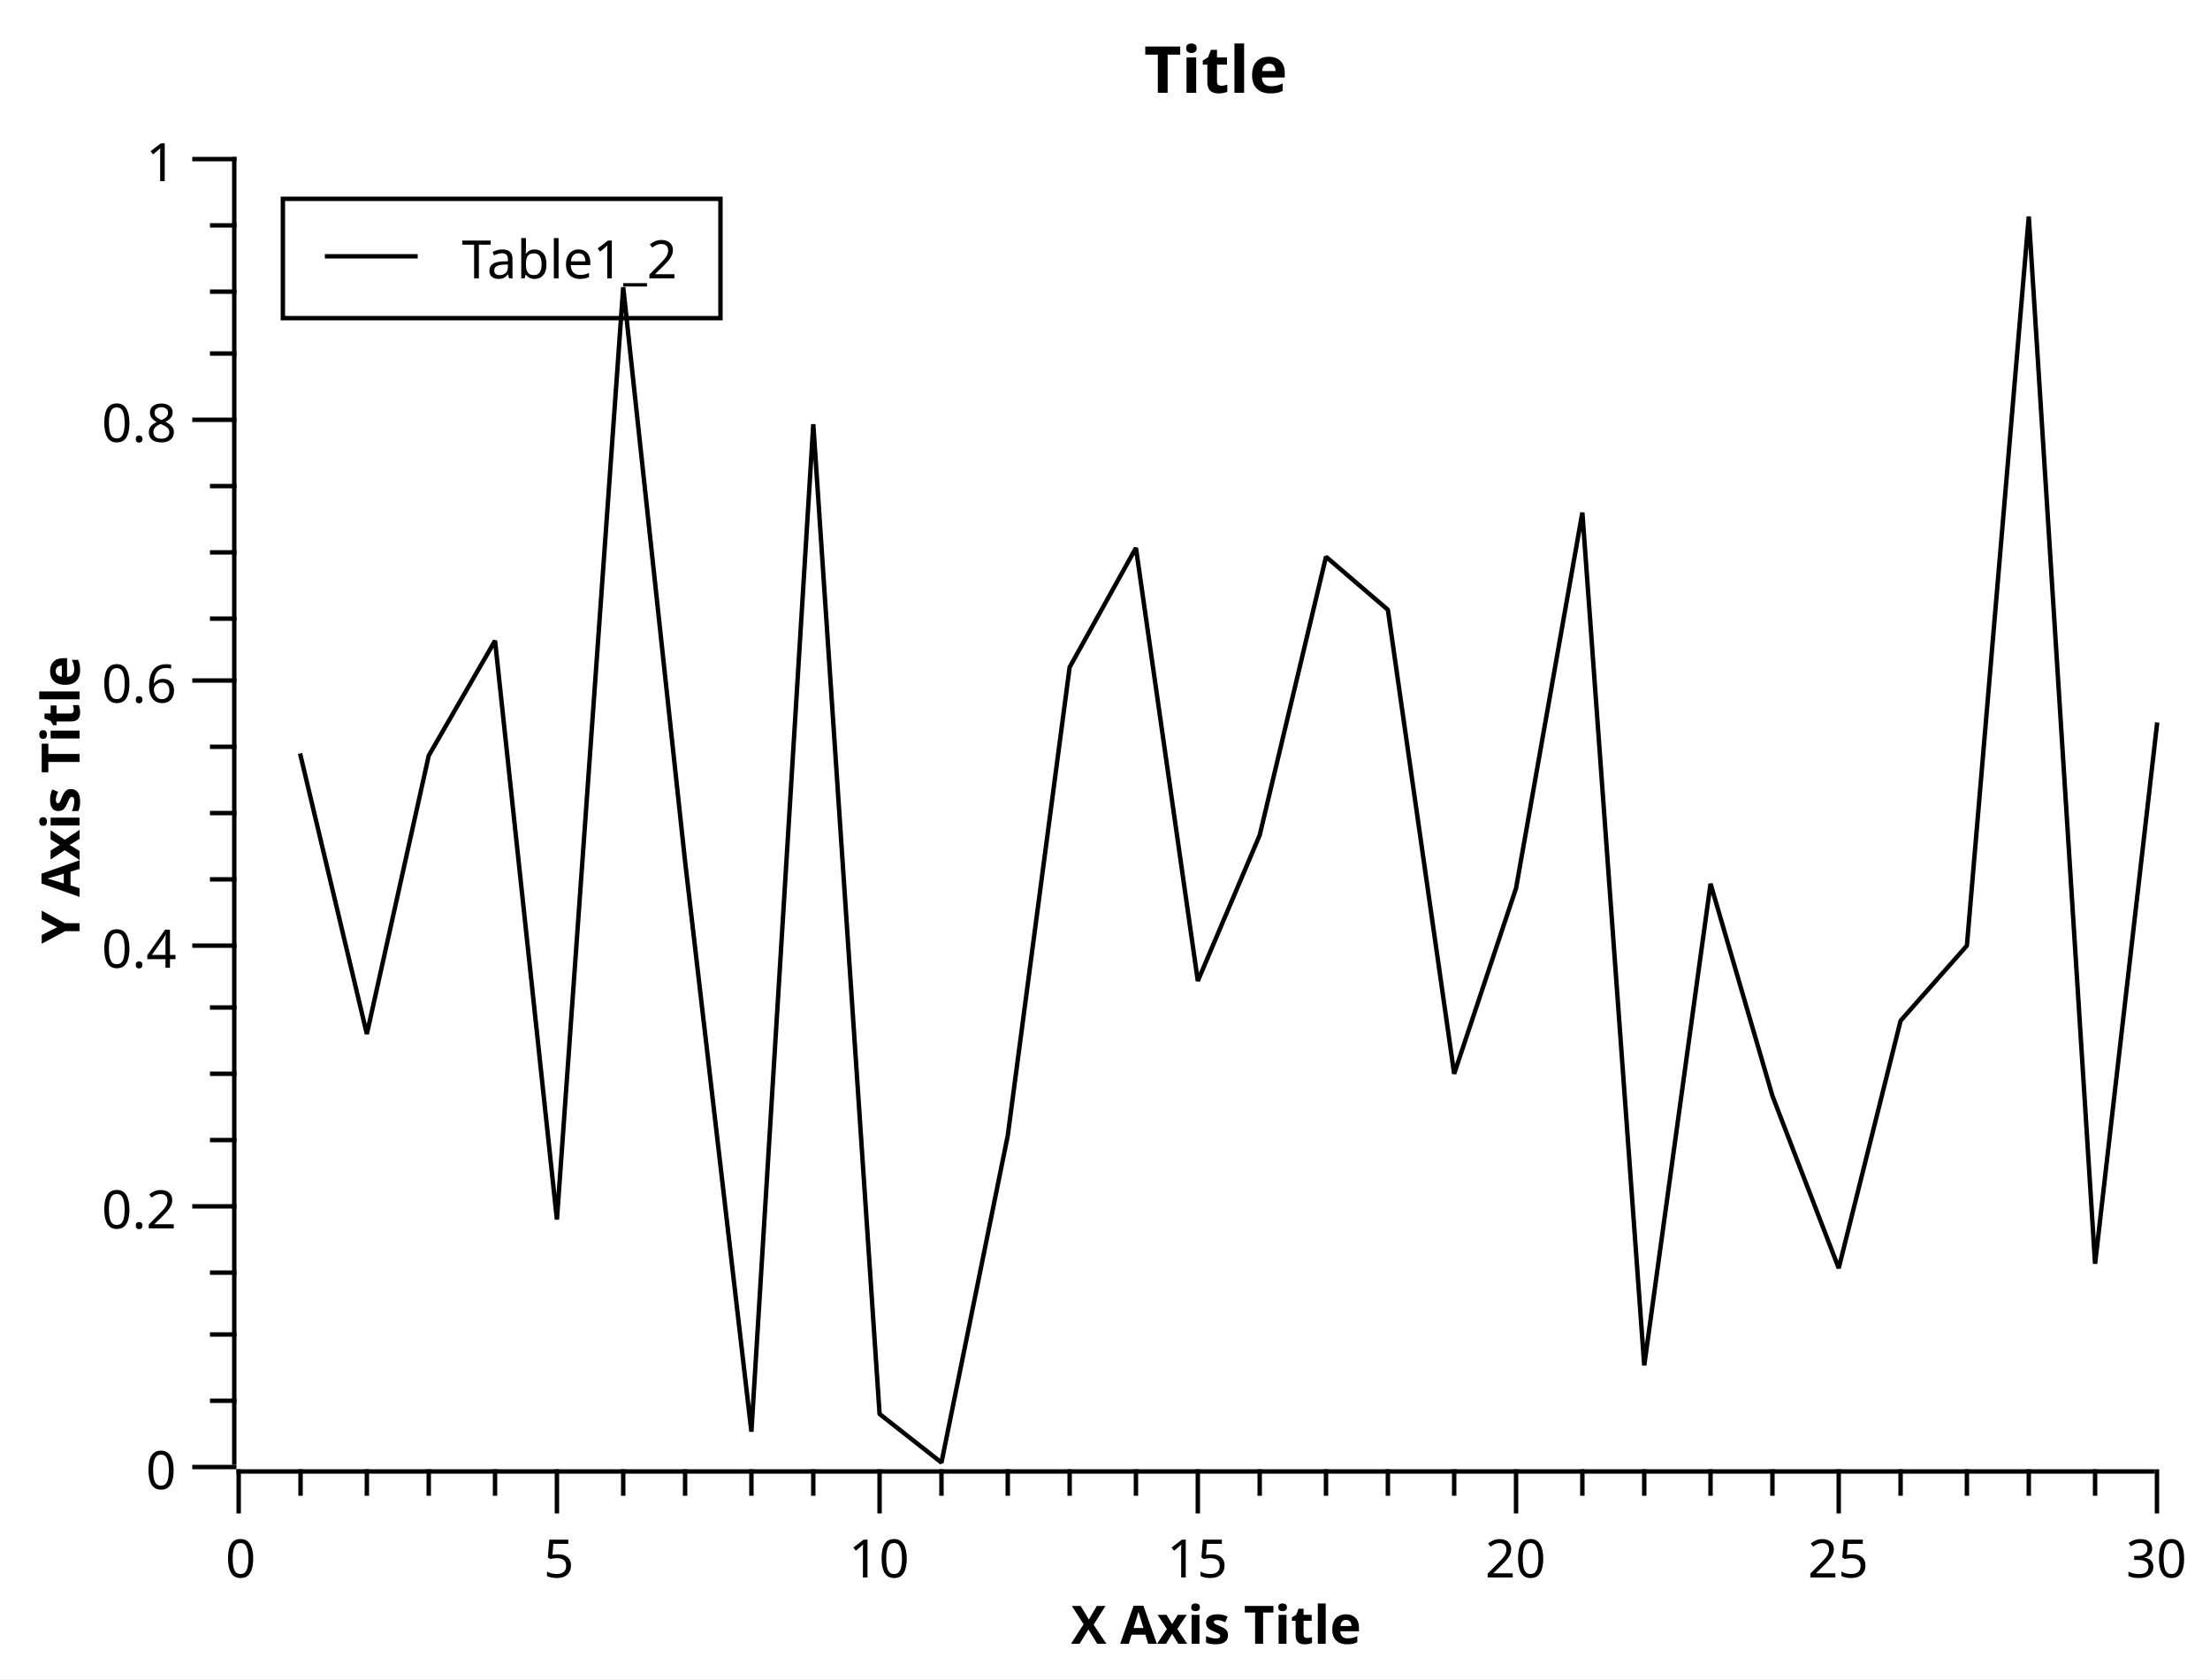
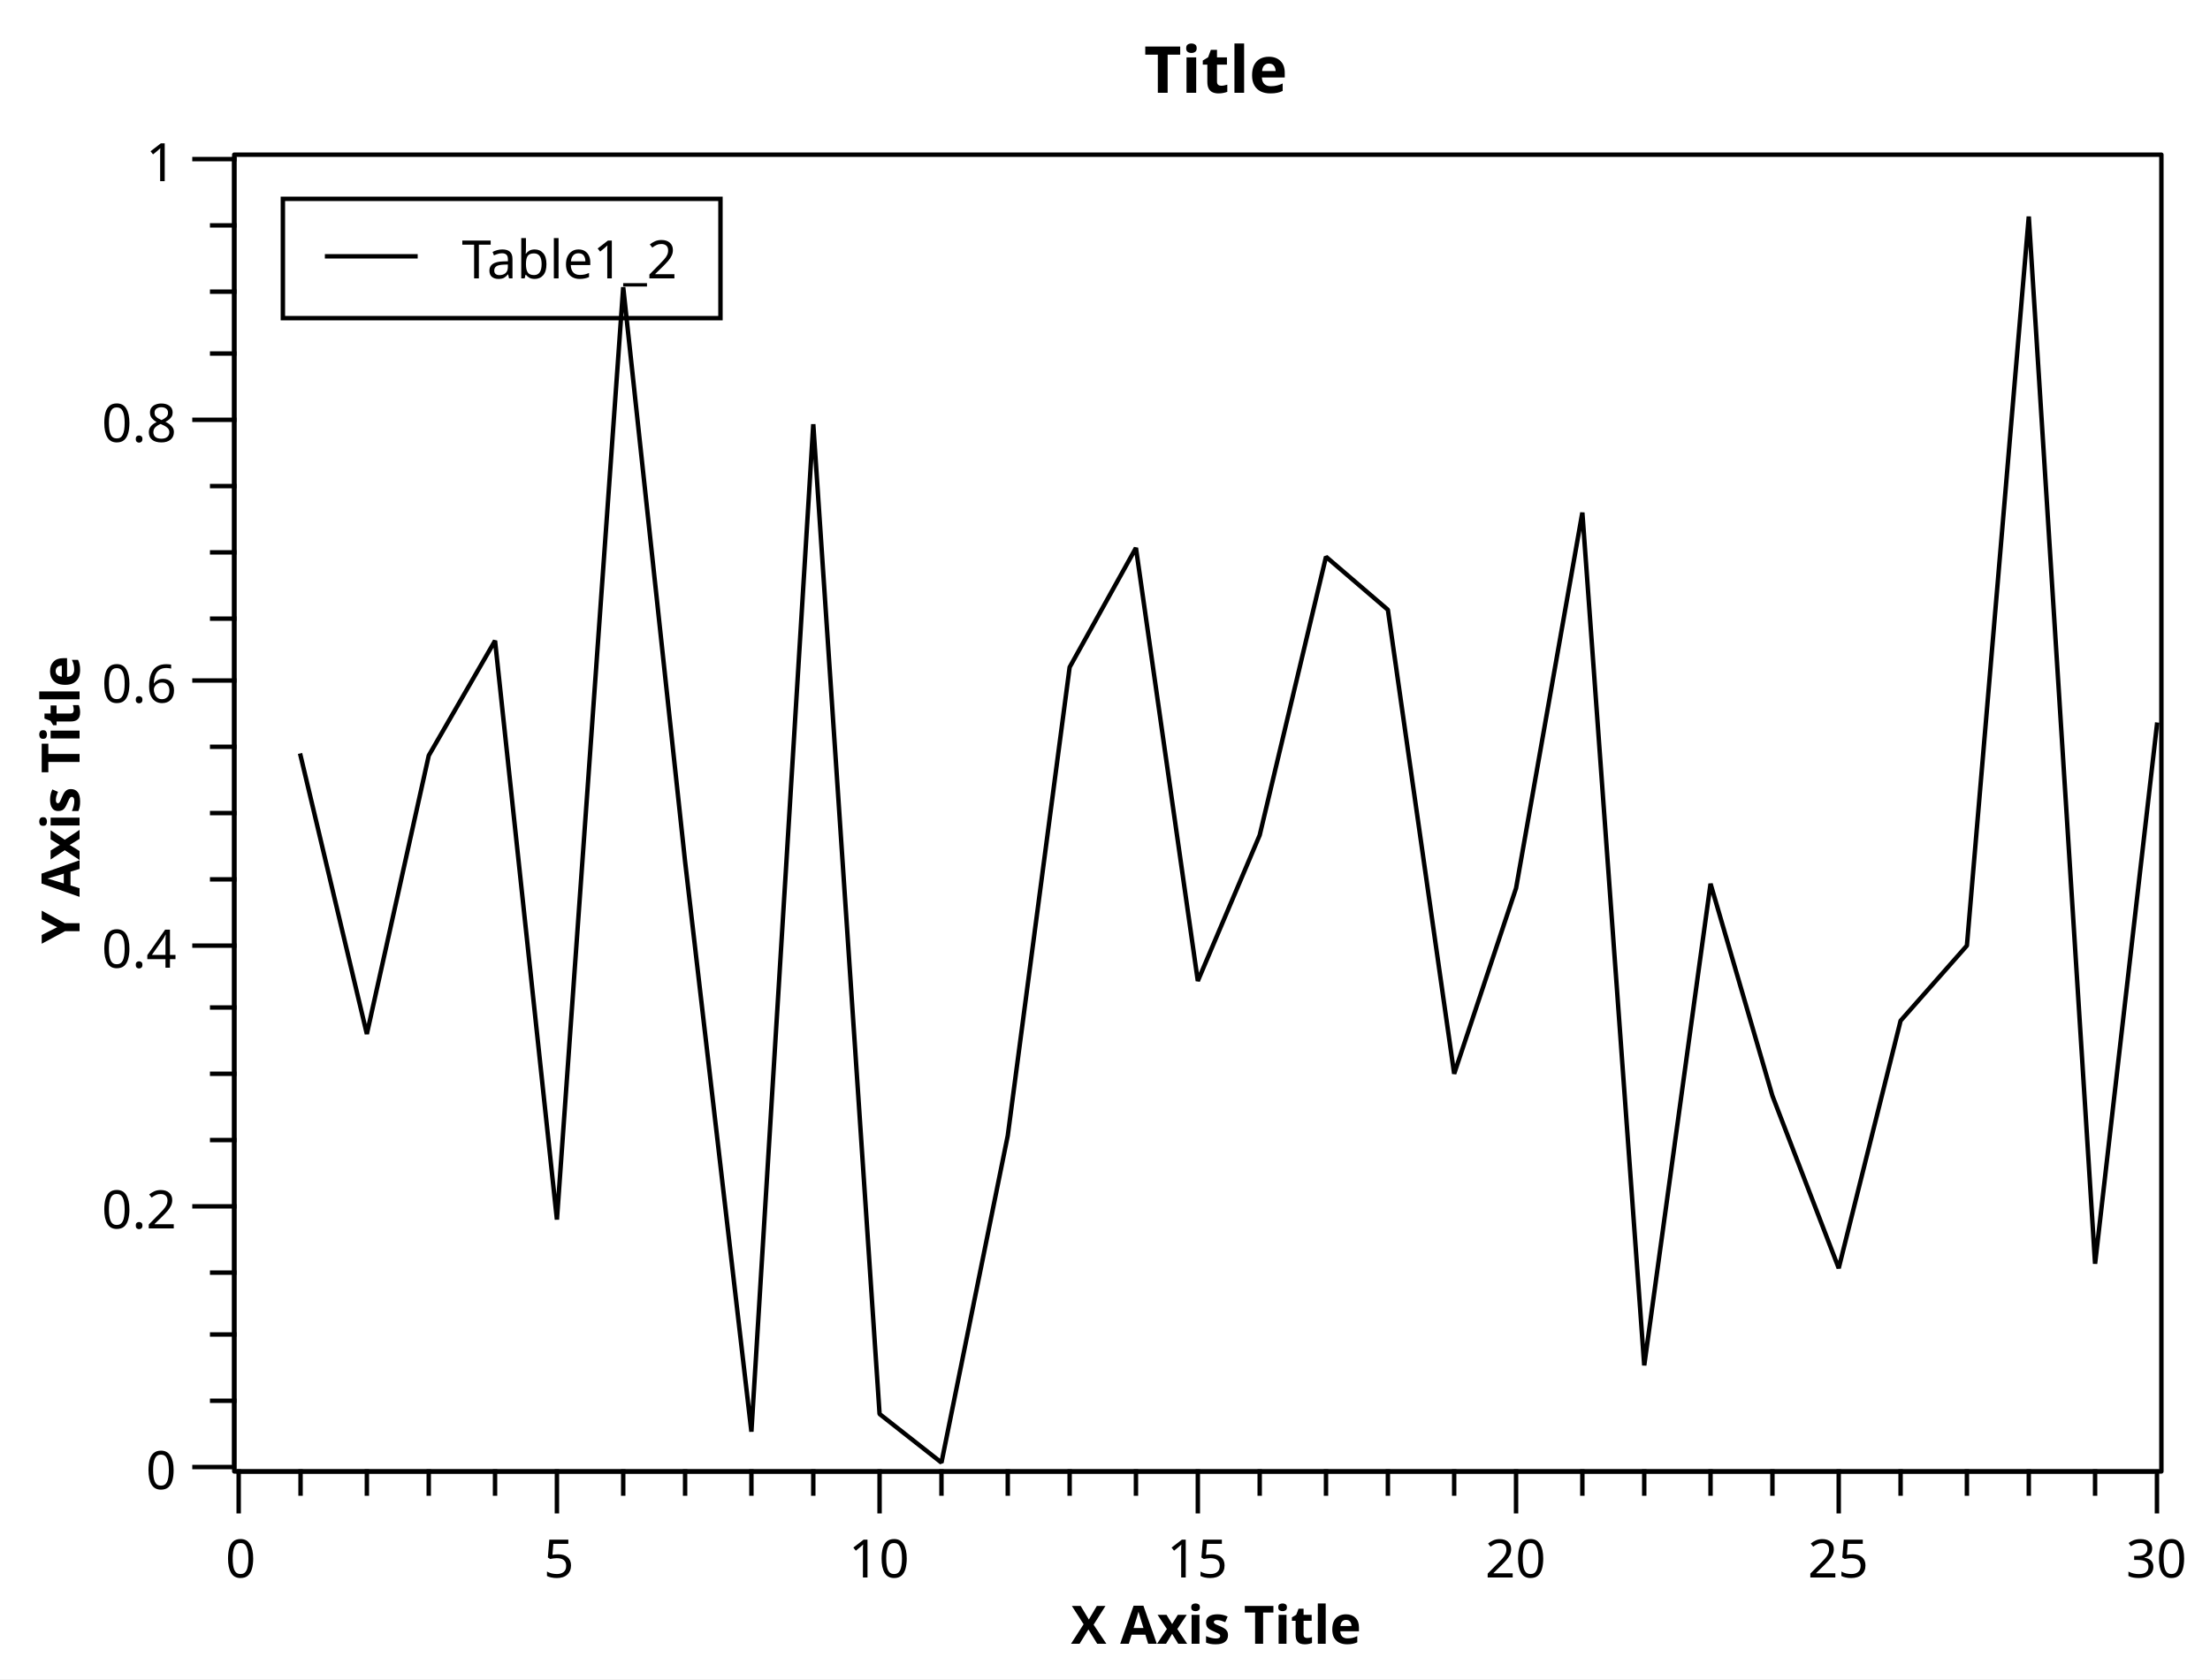
<svg xmlns="http://www.w3.org/2000/svg" width="132.292mm" height="100.542mm" viewBox="0 0 500 380" version="1.2" baseProfile="tiny">
  <defs>
</defs>
  <g fill="none" stroke="black" stroke-width="1" fill-rule="evenodd" stroke-linecap="square" stroke-linejoin="bevel">
    <g fill="#ffffff" fill-opacity="1" stroke="none" transform="matrix(1,0,0,1,0,0)" font-family="Sans Serif" font-size="12" font-weight="400" font-style="normal">
      <path vector-effect="non-scaling-stroke" fill-rule="evenodd" d="M0,0 L500,0 L500,380 L0,380 L0,0" />
    </g>
    <g fill="none" stroke="#000000" stroke-opacity="1" stroke-width="1" stroke-linecap="square" stroke-linejoin="bevel" transform="matrix(1,0,0,1,0,0)" font-family="Sans Serif" font-size="12" font-weight="400" font-style="normal">
</g>
    <g fill="#ffffff" fill-opacity="1" stroke="none" transform="matrix(1,0,0,1,0,0)" font-family="Sans Serif" font-size="12" font-weight="400" font-style="normal">
      <path vector-effect="non-scaling-stroke" fill-rule="evenodd" d="M5,5 L495,5 L495,375 L5,375 L5,5" />
    </g>
    <g fill="none" stroke="#000000" stroke-opacity="1" stroke-width="1" stroke-linecap="square" stroke-linejoin="bevel" transform="matrix(1,0,0,1,0,0)" font-family="Sans Serif" font-size="12" font-weight="400" font-style="normal">
</g>
    <g fill="none" stroke="#141312" stroke-opacity="1" stroke-width="1" stroke-linecap="square" stroke-linejoin="bevel" transform="matrix(1,0,0,1,0,0)" font-family="Roboto" font-size="18.667" font-weight="700" font-style="normal">
</g>
    <g fill="none" stroke="#000000" stroke-opacity="1" stroke-width="1" stroke-linecap="square" stroke-linejoin="bevel" transform="matrix(1,0,0,1,0,0)" font-family="Sans Serif" font-size="14.667" font-weight="700" font-style="normal">
      <text fill="#000000" fill-opacity="1" stroke="none" xml:space="preserve" x="258.812" y="21" font-family="Sans Serif" font-size="14.667" font-weight="700" font-style="normal">Title</text>
    </g>
    <g fill="none" stroke="#141312" stroke-opacity="1" stroke-width="1" stroke-linecap="square" stroke-linejoin="bevel" transform="matrix(1,0,0,1,0,0)" font-family="Roboto" font-size="18.667" font-weight="700" font-style="normal">
</g>
    <g fill="none" stroke="#000000" stroke-opacity="1" stroke-width="1" stroke-linecap="square" stroke-linejoin="bevel" transform="matrix(0,-1,1,0,5,336)" font-family="Sans Serif" font-size="12" font-weight="400" font-style="normal">
</g>
    <g fill="none" stroke="#000000" stroke-opacity="1" stroke-width="1" stroke-linecap="square" stroke-linejoin="bevel" transform="matrix(0,-1,1,0,5,336)" font-family="Sans Serif" font-size="12" font-weight="700" font-style="normal">
      <text fill="#000000" fill-opacity="1" stroke="none" xml:space="preserve" x="122.422" y="13" font-family="Sans Serif" font-size="12" font-weight="700" font-style="normal">Y Axis Title</text>
    </g>
    <g fill="none" stroke="#000000" stroke-opacity="1" stroke-width="1" stroke-linecap="square" stroke-linejoin="bevel" transform="matrix(0,-1,1,0,5,336)" font-family="Sans Serif" font-size="12" font-weight="400" font-style="normal">
</g>
    <g fill="none" stroke="#141312" stroke-opacity="1" stroke-width="1" stroke-linecap="square" stroke-linejoin="bevel" transform="matrix(1,0,0,1,0,0)" font-family="Roboto" font-size="18.667" font-weight="700" font-style="normal">
</g>
    <g fill="none" stroke="#141312" stroke-opacity="1" stroke-width="1" stroke-linecap="square" stroke-linejoin="bevel" transform="matrix(1,0,0,1,0,0)" font-family="Sans Serif" font-size="12" font-weight="400" font-style="normal">
</g>
    <g fill="none" stroke="#000000" stroke-opacity="1" stroke-width="1" stroke-linecap="square" stroke-linejoin="bevel" transform="matrix(1,0,0,1,0,0)" font-family="Sans Serif" font-size="12" font-weight="400" font-style="normal">
</g>
    <g fill="none" stroke="#000000" stroke-opacity="1" stroke-width="1" stroke-linecap="square" stroke-linejoin="bevel" transform="matrix(1,0,0,1,33,327)" font-family="Sans Serif" font-size="12" font-weight="400" font-style="normal">
      <text fill="#000000" fill-opacity="1" stroke="none" xml:space="preserve" x="0" y="10" font-family="Sans Serif" font-size="12" font-weight="400" font-style="normal">0</text>
    </g>
    <g fill="none" stroke="#000000" stroke-opacity="1" stroke-width="1" stroke-linecap="square" stroke-linejoin="bevel" transform="matrix(1,0,0,1,33,327)" font-family="Sans Serif" font-size="12" font-weight="400" font-style="normal">
</g>
    <g fill="none" stroke="#000000" stroke-opacity="1" stroke-width="1" stroke-linecap="square" stroke-linejoin="bevel" transform="matrix(1,0,0,1,0,0)" font-family="Sans Serif" font-size="12" font-weight="400" font-style="normal">
</g>
    <g fill="none" stroke="#000000" stroke-opacity="1" stroke-width="1" stroke-linecap="square" stroke-linejoin="bevel" transform="matrix(1,0,0,1,23,268)" font-family="Sans Serif" font-size="12" font-weight="400" font-style="normal">
      <text fill="#000000" fill-opacity="1" stroke="none" xml:space="preserve" x="0" y="10" font-family="Sans Serif" font-size="12" font-weight="400" font-style="normal">0.2</text>
    </g>
    <g fill="none" stroke="#000000" stroke-opacity="1" stroke-width="1" stroke-linecap="square" stroke-linejoin="bevel" transform="matrix(1,0,0,1,23,268)" font-family="Sans Serif" font-size="12" font-weight="400" font-style="normal">
</g>
    <g fill="none" stroke="#000000" stroke-opacity="1" stroke-width="1" stroke-linecap="square" stroke-linejoin="bevel" transform="matrix(1,0,0,1,0,0)" font-family="Sans Serif" font-size="12" font-weight="400" font-style="normal">
</g>
    <g fill="none" stroke="#000000" stroke-opacity="1" stroke-width="1" stroke-linecap="square" stroke-linejoin="bevel" transform="matrix(1,0,0,1,23,209)" font-family="Sans Serif" font-size="12" font-weight="400" font-style="normal">
      <text fill="#000000" fill-opacity="1" stroke="none" xml:space="preserve" x="0" y="10" font-family="Sans Serif" font-size="12" font-weight="400" font-style="normal">0.4</text>
    </g>
    <g fill="none" stroke="#000000" stroke-opacity="1" stroke-width="1" stroke-linecap="square" stroke-linejoin="bevel" transform="matrix(1,0,0,1,23,209)" font-family="Sans Serif" font-size="12" font-weight="400" font-style="normal">
</g>
    <g fill="none" stroke="#000000" stroke-opacity="1" stroke-width="1" stroke-linecap="square" stroke-linejoin="bevel" transform="matrix(1,0,0,1,0,0)" font-family="Sans Serif" font-size="12" font-weight="400" font-style="normal">
</g>
    <g fill="none" stroke="#000000" stroke-opacity="1" stroke-width="1" stroke-linecap="square" stroke-linejoin="bevel" transform="matrix(1,0,0,1,23,149)" font-family="Sans Serif" font-size="12" font-weight="400" font-style="normal">
      <text fill="#000000" fill-opacity="1" stroke="none" xml:space="preserve" x="0" y="10" font-family="Sans Serif" font-size="12" font-weight="400" font-style="normal">0.6</text>
    </g>
    <g fill="none" stroke="#000000" stroke-opacity="1" stroke-width="1" stroke-linecap="square" stroke-linejoin="bevel" transform="matrix(1,0,0,1,23,149)" font-family="Sans Serif" font-size="12" font-weight="400" font-style="normal">
</g>
    <g fill="none" stroke="#000000" stroke-opacity="1" stroke-width="1" stroke-linecap="square" stroke-linejoin="bevel" transform="matrix(1,0,0,1,0,0)" font-family="Sans Serif" font-size="12" font-weight="400" font-style="normal">
</g>
    <g fill="none" stroke="#000000" stroke-opacity="1" stroke-width="1" stroke-linecap="square" stroke-linejoin="bevel" transform="matrix(1,0,0,1,23,90)" font-family="Sans Serif" font-size="12" font-weight="400" font-style="normal">
      <text fill="#000000" fill-opacity="1" stroke="none" xml:space="preserve" x="0" y="10" font-family="Sans Serif" font-size="12" font-weight="400" font-style="normal">0.8</text>
    </g>
    <g fill="none" stroke="#000000" stroke-opacity="1" stroke-width="1" stroke-linecap="square" stroke-linejoin="bevel" transform="matrix(1,0,0,1,23,90)" font-family="Sans Serif" font-size="12" font-weight="400" font-style="normal">
</g>
    <g fill="none" stroke="#000000" stroke-opacity="1" stroke-width="1" stroke-linecap="square" stroke-linejoin="bevel" transform="matrix(1,0,0,1,0,0)" font-family="Sans Serif" font-size="12" font-weight="400" font-style="normal">
</g>
    <g fill="none" stroke="#000000" stroke-opacity="1" stroke-width="1" stroke-linecap="square" stroke-linejoin="bevel" transform="matrix(1,0,0,1,33,31)" font-family="Sans Serif" font-size="12" font-weight="400" font-style="normal">
      <text fill="#000000" fill-opacity="1" stroke="none" xml:space="preserve" x="0" y="10" font-family="Sans Serif" font-size="12" font-weight="400" font-style="normal">1</text>
    </g>
    <g fill="none" stroke="#000000" stroke-opacity="1" stroke-width="1" stroke-linecap="square" stroke-linejoin="bevel" transform="matrix(1,0,0,1,33,31)" font-family="Sans Serif" font-size="12" font-weight="400" font-style="normal">
</g>
    <g fill="none" stroke="#000000" stroke-opacity="1" stroke-width="1" stroke-linecap="square" stroke-linejoin="bevel" transform="matrix(1,0,0,1,0,0)" font-family="Sans Serif" font-size="12" font-weight="400" font-style="normal">
</g>
    <g fill="none" stroke="#141312" stroke-opacity="1" stroke-width="1" stroke-linecap="square" stroke-linejoin="bevel" transform="matrix(1,0,0,1,0,0)" font-family="Sans Serif" font-size="12" font-weight="400" font-style="normal">
</g>
    <g fill="none" stroke="#000000" stroke-opacity="1" stroke-width="1" stroke-linecap="square" stroke-linejoin="bevel" transform="matrix(1,0,0,1,0,0)" font-family="Sans Serif" font-size="12" font-weight="400" font-style="normal">
      <polyline fill="none" vector-effect="none" points="53,317 48,317 " />
      <polyline fill="none" vector-effect="none" points="53,288 48,288 " />
      <polyline fill="none" vector-effect="none" points="53,258 48,258 " />
      <polyline fill="none" vector-effect="none" points="53,228 48,228 " />
      <polyline fill="none" vector-effect="none" points="53,199 48,199 " />
      <polyline fill="none" vector-effect="none" points="53,169 48,169 " />
      <polyline fill="none" vector-effect="none" points="53,140 48,140 " />
      <polyline fill="none" vector-effect="none" points="53,110 48,110 " />
      <polyline fill="none" vector-effect="none" points="53,80 48,80 " />
      <polyline fill="none" vector-effect="none" points="53,51 48,51 " />
      <polyline fill="none" vector-effect="none" points="53,302 48,302 " />
      <polyline fill="none" vector-effect="none" points="53,243 48,243 " />
      <polyline fill="none" vector-effect="none" points="53,184 48,184 " />
      <polyline fill="none" vector-effect="none" points="53,125 48,125 " />
      <polyline fill="none" vector-effect="none" points="53,66 48,66 " />
      <polyline fill="none" vector-effect="none" points="53,332 44,332 " />
      <polyline fill="none" vector-effect="none" points="53,273 44,273 " />
      <polyline fill="none" vector-effect="none" points="53,214 44,214 " />
      <polyline fill="none" vector-effect="none" points="53,154 44,154 " />
      <polyline fill="none" vector-effect="none" points="53,95 44,95 " />
      <polyline fill="none" vector-effect="none" points="53,36 44,36 " />
    </g>
    <g fill="none" stroke="#141312" stroke-opacity="1" stroke-width="1" stroke-linecap="square" stroke-linejoin="bevel" transform="matrix(1,0,0,1,0,0)" font-family="Sans Serif" font-size="12" font-weight="400" font-style="normal">
</g>
    <g fill="none" stroke="#000000" stroke-opacity="1" stroke-width="1" stroke-linecap="square" stroke-linejoin="bevel" transform="matrix(1,0,0,1,0,0)" font-family="Sans Serif" font-size="12" font-weight="400" font-style="normal">
      <polyline fill="none" vector-effect="none" points="53,36 53,331 " />
    </g>
    <g fill="none" stroke="#141312" stroke-opacity="1" stroke-width="1" stroke-linecap="square" stroke-linejoin="bevel" transform="matrix(1,0,0,1,0,0)" font-family="Sans Serif" font-size="12" font-weight="400" font-style="normal">
</g>
    <g fill="none" stroke="#141312" stroke-opacity="1" stroke-width="1" stroke-linecap="square" stroke-linejoin="bevel" transform="matrix(1,0,0,1,0,0)" font-family="Roboto" font-size="18.667" font-weight="700" font-style="normal">
</g>
    <g fill="none" stroke="#000000" stroke-opacity="1" stroke-width="1" stroke-linecap="square" stroke-linejoin="bevel" transform="matrix(1,0,0,1,51,333)" font-family="Sans Serif" font-size="12" font-weight="400" font-style="normal">
</g>
    <g fill="none" stroke="#000000" stroke-opacity="1" stroke-width="1" stroke-linecap="square" stroke-linejoin="bevel" transform="matrix(1,0,0,1,51,333)" font-family="Sans Serif" font-size="12" font-weight="700" font-style="normal">
      <text fill="#000000" fill-opacity="1" stroke="none" xml:space="preserve" x="191.312" y="39" font-family="Sans Serif" font-size="12" font-weight="700" font-style="normal">X Axis Title</text>
    </g>
    <g fill="none" stroke="#000000" stroke-opacity="1" stroke-width="1" stroke-linecap="square" stroke-linejoin="bevel" transform="matrix(1,0,0,1,51,333)" font-family="Sans Serif" font-size="12" font-weight="400" font-style="normal">
</g>
    <g fill="none" stroke="#141312" stroke-opacity="1" stroke-width="1" stroke-linecap="square" stroke-linejoin="bevel" transform="matrix(1,0,0,1,0,0)" font-family="Roboto" font-size="18.667" font-weight="700" font-style="normal">
</g>
    <g fill="none" stroke="#141312" stroke-opacity="1" stroke-width="1" stroke-linecap="square" stroke-linejoin="bevel" transform="matrix(1,0,0,1,0,0)" font-family="Sans Serif" font-size="12" font-weight="400" font-style="normal">
</g>
    <g fill="none" stroke="#000000" stroke-opacity="1" stroke-width="1" stroke-linecap="square" stroke-linejoin="bevel" transform="matrix(1,0,0,1,0,0)" font-family="Sans Serif" font-size="12" font-weight="400" font-style="normal">
</g>
    <g fill="none" stroke="#000000" stroke-opacity="1" stroke-width="1" stroke-linecap="square" stroke-linejoin="bevel" transform="matrix(1,0,0,1,51,347)" font-family="Sans Serif" font-size="12" font-weight="400" font-style="normal">
      <text fill="#000000" fill-opacity="1" stroke="none" xml:space="preserve" x="0" y="10" font-family="Sans Serif" font-size="12" font-weight="400" font-style="normal">0</text>
    </g>
    <g fill="none" stroke="#000000" stroke-opacity="1" stroke-width="1" stroke-linecap="square" stroke-linejoin="bevel" transform="matrix(1,0,0,1,51,347)" font-family="Sans Serif" font-size="12" font-weight="400" font-style="normal">
</g>
    <g fill="none" stroke="#000000" stroke-opacity="1" stroke-width="1" stroke-linecap="square" stroke-linejoin="bevel" transform="matrix(1,0,0,1,0,0)" font-family="Sans Serif" font-size="12" font-weight="400" font-style="normal">
</g>
    <g fill="none" stroke="#000000" stroke-opacity="1" stroke-width="1" stroke-linecap="square" stroke-linejoin="bevel" transform="matrix(1,0,0,1,123,347)" font-family="Sans Serif" font-size="12" font-weight="400" font-style="normal">
      <text fill="#000000" fill-opacity="1" stroke="none" xml:space="preserve" x="0" y="10" font-family="Sans Serif" font-size="12" font-weight="400" font-style="normal">5</text>
    </g>
    <g fill="none" stroke="#000000" stroke-opacity="1" stroke-width="1" stroke-linecap="square" stroke-linejoin="bevel" transform="matrix(1,0,0,1,123,347)" font-family="Sans Serif" font-size="12" font-weight="400" font-style="normal">
</g>
    <g fill="none" stroke="#000000" stroke-opacity="1" stroke-width="1" stroke-linecap="square" stroke-linejoin="bevel" transform="matrix(1,0,0,1,0,0)" font-family="Sans Serif" font-size="12" font-weight="400" font-style="normal">
</g>
    <g fill="none" stroke="#000000" stroke-opacity="1" stroke-width="1" stroke-linecap="square" stroke-linejoin="bevel" transform="matrix(1,0,0,1,192,347)" font-family="Sans Serif" font-size="12" font-weight="400" font-style="normal">
      <text fill="#000000" fill-opacity="1" stroke="none" xml:space="preserve" x="0" y="10" font-family="Sans Serif" font-size="12" font-weight="400" font-style="normal">10</text>
    </g>
    <g fill="none" stroke="#000000" stroke-opacity="1" stroke-width="1" stroke-linecap="square" stroke-linejoin="bevel" transform="matrix(1,0,0,1,192,347)" font-family="Sans Serif" font-size="12" font-weight="400" font-style="normal">
</g>
    <g fill="none" stroke="#000000" stroke-opacity="1" stroke-width="1" stroke-linecap="square" stroke-linejoin="bevel" transform="matrix(1,0,0,1,0,0)" font-family="Sans Serif" font-size="12" font-weight="400" font-style="normal">
</g>
    <g fill="none" stroke="#000000" stroke-opacity="1" stroke-width="1" stroke-linecap="square" stroke-linejoin="bevel" transform="matrix(1,0,0,1,264,347)" font-family="Sans Serif" font-size="12" font-weight="400" font-style="normal">
      <text fill="#000000" fill-opacity="1" stroke="none" xml:space="preserve" x="0" y="10" font-family="Sans Serif" font-size="12" font-weight="400" font-style="normal">15</text>
    </g>
    <g fill="none" stroke="#000000" stroke-opacity="1" stroke-width="1" stroke-linecap="square" stroke-linejoin="bevel" transform="matrix(1,0,0,1,264,347)" font-family="Sans Serif" font-size="12" font-weight="400" font-style="normal">
</g>
    <g fill="none" stroke="#000000" stroke-opacity="1" stroke-width="1" stroke-linecap="square" stroke-linejoin="bevel" transform="matrix(1,0,0,1,0,0)" font-family="Sans Serif" font-size="12" font-weight="400" font-style="normal">
</g>
    <g fill="none" stroke="#000000" stroke-opacity="1" stroke-width="1" stroke-linecap="square" stroke-linejoin="bevel" transform="matrix(1,0,0,1,336,347)" font-family="Sans Serif" font-size="12" font-weight="400" font-style="normal">
      <text fill="#000000" fill-opacity="1" stroke="none" xml:space="preserve" x="0" y="10" font-family="Sans Serif" font-size="12" font-weight="400" font-style="normal">20</text>
    </g>
    <g fill="none" stroke="#000000" stroke-opacity="1" stroke-width="1" stroke-linecap="square" stroke-linejoin="bevel" transform="matrix(1,0,0,1,336,347)" font-family="Sans Serif" font-size="12" font-weight="400" font-style="normal">
</g>
    <g fill="none" stroke="#000000" stroke-opacity="1" stroke-width="1" stroke-linecap="square" stroke-linejoin="bevel" transform="matrix(1,0,0,1,0,0)" font-family="Sans Serif" font-size="12" font-weight="400" font-style="normal">
</g>
    <g fill="none" stroke="#000000" stroke-opacity="1" stroke-width="1" stroke-linecap="square" stroke-linejoin="bevel" transform="matrix(1,0,0,1,409,347)" font-family="Sans Serif" font-size="12" font-weight="400" font-style="normal">
      <text fill="#000000" fill-opacity="1" stroke="none" xml:space="preserve" x="0" y="10" font-family="Sans Serif" font-size="12" font-weight="400" font-style="normal">25</text>
    </g>
    <g fill="none" stroke="#000000" stroke-opacity="1" stroke-width="1" stroke-linecap="square" stroke-linejoin="bevel" transform="matrix(1,0,0,1,409,347)" font-family="Sans Serif" font-size="12" font-weight="400" font-style="normal">
</g>
    <g fill="none" stroke="#000000" stroke-opacity="1" stroke-width="1" stroke-linecap="square" stroke-linejoin="bevel" transform="matrix(1,0,0,1,0,0)" font-family="Sans Serif" font-size="12" font-weight="400" font-style="normal">
</g>
    <g fill="none" stroke="#000000" stroke-opacity="1" stroke-width="1" stroke-linecap="square" stroke-linejoin="bevel" transform="matrix(1,0,0,1,481,347)" font-family="Sans Serif" font-size="12" font-weight="400" font-style="normal">
      <text fill="#000000" fill-opacity="1" stroke="none" xml:space="preserve" x="0" y="10" font-family="Sans Serif" font-size="12" font-weight="400" font-style="normal">30</text>
    </g>
    <g fill="none" stroke="#000000" stroke-opacity="1" stroke-width="1" stroke-linecap="square" stroke-linejoin="bevel" transform="matrix(1,0,0,1,481,347)" font-family="Sans Serif" font-size="12" font-weight="400" font-style="normal">
</g>
    <g fill="none" stroke="#000000" stroke-opacity="1" stroke-width="1" stroke-linecap="square" stroke-linejoin="bevel" transform="matrix(1,0,0,1,0,0)" font-family="Sans Serif" font-size="12" font-weight="400" font-style="normal">
</g>
    <g fill="none" stroke="#141312" stroke-opacity="1" stroke-width="1" stroke-linecap="square" stroke-linejoin="bevel" transform="matrix(1,0,0,1,0,0)" font-family="Sans Serif" font-size="12" font-weight="400" font-style="normal">
</g>
    <g fill="none" stroke="#000000" stroke-opacity="1" stroke-width="1" stroke-linecap="square" stroke-linejoin="bevel" transform="matrix(1,0,0,1,0,0)" font-family="Sans Serif" font-size="12" font-weight="400" font-style="normal">
      <polyline fill="none" vector-effect="none" points="68,333 68,338 " />
      <polyline fill="none" vector-effect="none" points="83,333 83,338 " />
      <polyline fill="none" vector-effect="none" points="97,333 97,338 " />
      <polyline fill="none" vector-effect="none" points="112,333 112,338 " />
      <polyline fill="none" vector-effect="none" points="141,333 141,338 " />
      <polyline fill="none" vector-effect="none" points="155,333 155,338 " />
      <polyline fill="none" vector-effect="none" points="170,333 170,338 " />
      <polyline fill="none" vector-effect="none" points="184,333 184,338 " />
      <polyline fill="none" vector-effect="none" points="213,333 213,338 " />
      <polyline fill="none" vector-effect="none" points="228,333 228,338 " />
      <polyline fill="none" vector-effect="none" points="242,333 242,338 " />
      <polyline fill="none" vector-effect="none" points="257,333 257,338 " />
      <polyline fill="none" vector-effect="none" points="285,333 285,338 " />
      <polyline fill="none" vector-effect="none" points="300,333 300,338 " />
      <polyline fill="none" vector-effect="none" points="314,333 314,338 " />
      <polyline fill="none" vector-effect="none" points="329,333 329,338 " />
      <polyline fill="none" vector-effect="none" points="358,333 358,338 " />
      <polyline fill="none" vector-effect="none" points="372,333 372,338 " />
      <polyline fill="none" vector-effect="none" points="387,333 387,338 " />
      <polyline fill="none" vector-effect="none" points="401,333 401,338 " />
      <polyline fill="none" vector-effect="none" points="430,333 430,338 " />
      <polyline fill="none" vector-effect="none" points="445,333 445,338 " />
      <polyline fill="none" vector-effect="none" points="459,333 459,338 " />
      <polyline fill="none" vector-effect="none" points="474,333 474,338 " />
      <polyline fill="none" vector-effect="none" points="54,333 54,342 " />
      <polyline fill="none" vector-effect="none" points="126,333 126,342 " />
      <polyline fill="none" vector-effect="none" points="199,333 199,342 " />
      <polyline fill="none" vector-effect="none" points="271,333 271,342 " />
      <polyline fill="none" vector-effect="none" points="343,333 343,342 " />
      <polyline fill="none" vector-effect="none" points="416,333 416,342 " />
      <polyline fill="none" vector-effect="none" points="488,333 488,342 " />
    </g>
    <g fill="none" stroke="#141312" stroke-opacity="1" stroke-width="1" stroke-linecap="square" stroke-linejoin="bevel" transform="matrix(1,0,0,1,0,0)" font-family="Sans Serif" font-size="12" font-weight="400" font-style="normal">
</g>
    <g fill="none" stroke="#000000" stroke-opacity="1" stroke-width="1" stroke-linecap="square" stroke-linejoin="bevel" transform="matrix(1,0,0,1,0,0)" font-family="Sans Serif" font-size="12" font-weight="400" font-style="normal">
      <polyline fill="none" vector-effect="none" points="54,333 487,333 " />
    </g>
    <g fill="none" stroke="#141312" stroke-opacity="1" stroke-width="1" stroke-linecap="square" stroke-linejoin="bevel" transform="matrix(1,0,0,1,0,0)" font-family="Sans Serif" font-size="12" font-weight="400" font-style="normal">
</g>
    <g fill="none" stroke="#141312" stroke-opacity="1" stroke-width="1" stroke-linecap="square" stroke-linejoin="bevel" transform="matrix(1,0,0,1,0,0)" font-family="Roboto" font-size="18.667" font-weight="700" font-style="normal">
</g>
    <g fill="#ffffff" fill-opacity="1" stroke="none" transform="matrix(1,0,0,1,0,0)" font-family="Roboto" font-size="18.667" font-weight="700" font-style="normal">
      <path vector-effect="non-scaling-stroke" fill-rule="evenodd" d="M54,36 L488,36 L488,332 L54,332 L54,36" />
    </g>
    <g fill="none" stroke="#141312" stroke-opacity="1" stroke-width="1" stroke-linecap="square" stroke-linejoin="bevel" transform="matrix(1,0,0,1,0,0)" font-family="Roboto" font-size="18.667" font-weight="700" font-style="normal">
</g>
    <g fill="none" stroke="#141312" stroke-opacity="1" stroke-width="1" stroke-linecap="square" stroke-linejoin="bevel" transform="matrix(1,0,0,1,0,0)" font-family="Roboto" font-size="18.667" font-weight="700" font-style="normal">
</g>
    <g fill="none" stroke="#141312" stroke-opacity="1" stroke-width="1" stroke-linecap="square" stroke-linejoin="bevel" transform="matrix(1,0,0,1,0,0)" font-family="Roboto" font-size="18.667" font-weight="700" font-style="normal">
</g>
    <g fill="none" stroke="#000000" stroke-opacity="1" stroke-width="1" stroke-linecap="square" stroke-linejoin="bevel" transform="matrix(1,0,0,1,0,0)" font-family="Roboto" font-size="18.667" font-weight="700" font-style="normal">
      <polyline fill="none" vector-effect="non-scaling-stroke" points="68,171 83,234 97,171 112,145 126,276 141,65 155,195 170,324 184,96 199,320 213,331 228,257 242,151 257,124 271,222 285,189 300,126 314,138 329,243 343,201 358,116 372,309 387,200 401,248 416,287 430,231 445,214 459,49 474,286 488,164 " />
    </g>
    <g fill="none" stroke="#141312" stroke-opacity="1" stroke-width="1" stroke-linecap="square" stroke-linejoin="bevel" transform="matrix(1,0,0,1,0,0)" font-family="Roboto" font-size="18.667" font-weight="700" font-style="normal">
</g>
    <g fill="none" stroke="#141312" stroke-opacity="1" stroke-width="1" stroke-linecap="square" stroke-linejoin="bevel" transform="matrix(1,0,0,1,0,0)" font-family="Roboto" font-size="18.667" font-weight="700" font-style="normal">
</g>
    <g fill="none" stroke="#141312" stroke-opacity="1" stroke-width="1" stroke-linecap="square" stroke-linejoin="bevel" transform="matrix(1,0,0,1,0,0)" font-family="Roboto" font-size="18.667" font-weight="700" font-style="normal">
</g>
    <g fill="#ffffff" fill-opacity="0" stroke="none" transform="matrix(1,0,0,1,0,0)" font-family="Roboto" font-size="18.667" font-weight="700" font-style="normal">
      <path vector-effect="non-scaling-stroke" fill-rule="evenodd" d="M64,45 L163,45 L163,72 L64,72 L64,45" />
    </g>
    <g fill="none" stroke="#000000" stroke-opacity="1" stroke-width="1" stroke-linecap="square" stroke-linejoin="miter" stroke-miterlimit="2" transform="matrix(1,0,0,1,0,0)" font-family="Roboto" font-size="18.667" font-weight="700" font-style="normal">
      <path vector-effect="none" fill-rule="evenodd" d="M64,45 L163,45 L163,72 L64,72 L64,45" />
    </g>
    <g fill="none" stroke="#141312" stroke-opacity="1" stroke-width="1" stroke-linecap="square" stroke-linejoin="bevel" transform="matrix(1,0,0,1,0,0)" font-family="Roboto" font-size="18.667" font-weight="700" font-style="normal">
</g>
    <g fill="none" stroke="#000000" stroke-opacity="1" stroke-width="1" stroke-linecap="square" stroke-linejoin="bevel" transform="matrix(1,0,0,1,0,0)" font-family="Roboto" font-size="18.667" font-weight="700" font-style="normal">
      <polyline fill="none" vector-effect="none" points="74,58 94,58 " />
    </g>
    <g fill="none" stroke="#141312" stroke-opacity="1" stroke-width="1" stroke-linecap="square" stroke-linejoin="bevel" transform="matrix(1,0,0,1,0,0)" font-family="Roboto" font-size="18.667" font-weight="700" font-style="normal">
</g>
    <g fill="none" stroke="#000000" stroke-opacity="1" stroke-width="1" stroke-linecap="square" stroke-linejoin="bevel" transform="matrix(1,0,0,1,0,0)" font-family="Sans Serif" font-size="12" font-weight="400" font-style="normal">
      <text fill="#000000" fill-opacity="1" stroke="none" xml:space="preserve" x="104.469" y="63" font-family="Sans Serif" font-size="12" font-weight="400" font-style="normal">Table1_2</text>
    </g>
    <g fill="none" stroke="#141312" stroke-opacity="1" stroke-width="1" stroke-linecap="square" stroke-linejoin="bevel" transform="matrix(1,0,0,1,0,0)" font-family="Roboto" font-size="18.667" font-weight="700" font-style="normal">
</g>
    <g fill="none" stroke="#141312" stroke-opacity="1" stroke-width="1" stroke-linecap="square" stroke-linejoin="bevel" transform="matrix(1,0,0,1,0,0)" font-family="Roboto" font-size="18.667" font-weight="700" font-style="normal">
</g>
+     <g fill="none" stroke="#000000" stroke-opacity="1" stroke-width="1" stroke-linecap="round" stroke-linejoin="round" transform="matrix(1,0,0,1,0,0)" font-family="Roboto" font-size="18.667" font-weight="700" font-style="normal">
+       <path vector-effect="none" fill-rule="evenodd" d="M53,35 L489,35 L489,333 L53,333 L53,35" />
+     </g>
+     <g fill="none" stroke="#141312" stroke-opacity="1" stroke-width="1" stroke-linecap="square" stroke-linejoin="bevel" transform="matrix(1,0,0,1,0,0)" font-family="Roboto" font-size="18.667" font-weight="700" font-style="normal">
+ </g>
    <g fill="none" stroke="#000000" stroke-opacity="1" stroke-width="1" stroke-linecap="square" stroke-linejoin="bevel" transform="matrix(1,0,0,1,0,0)" font-family="Sans Serif" font-size="12" font-weight="400" font-style="normal">
</g>
  </g>
</svg>
